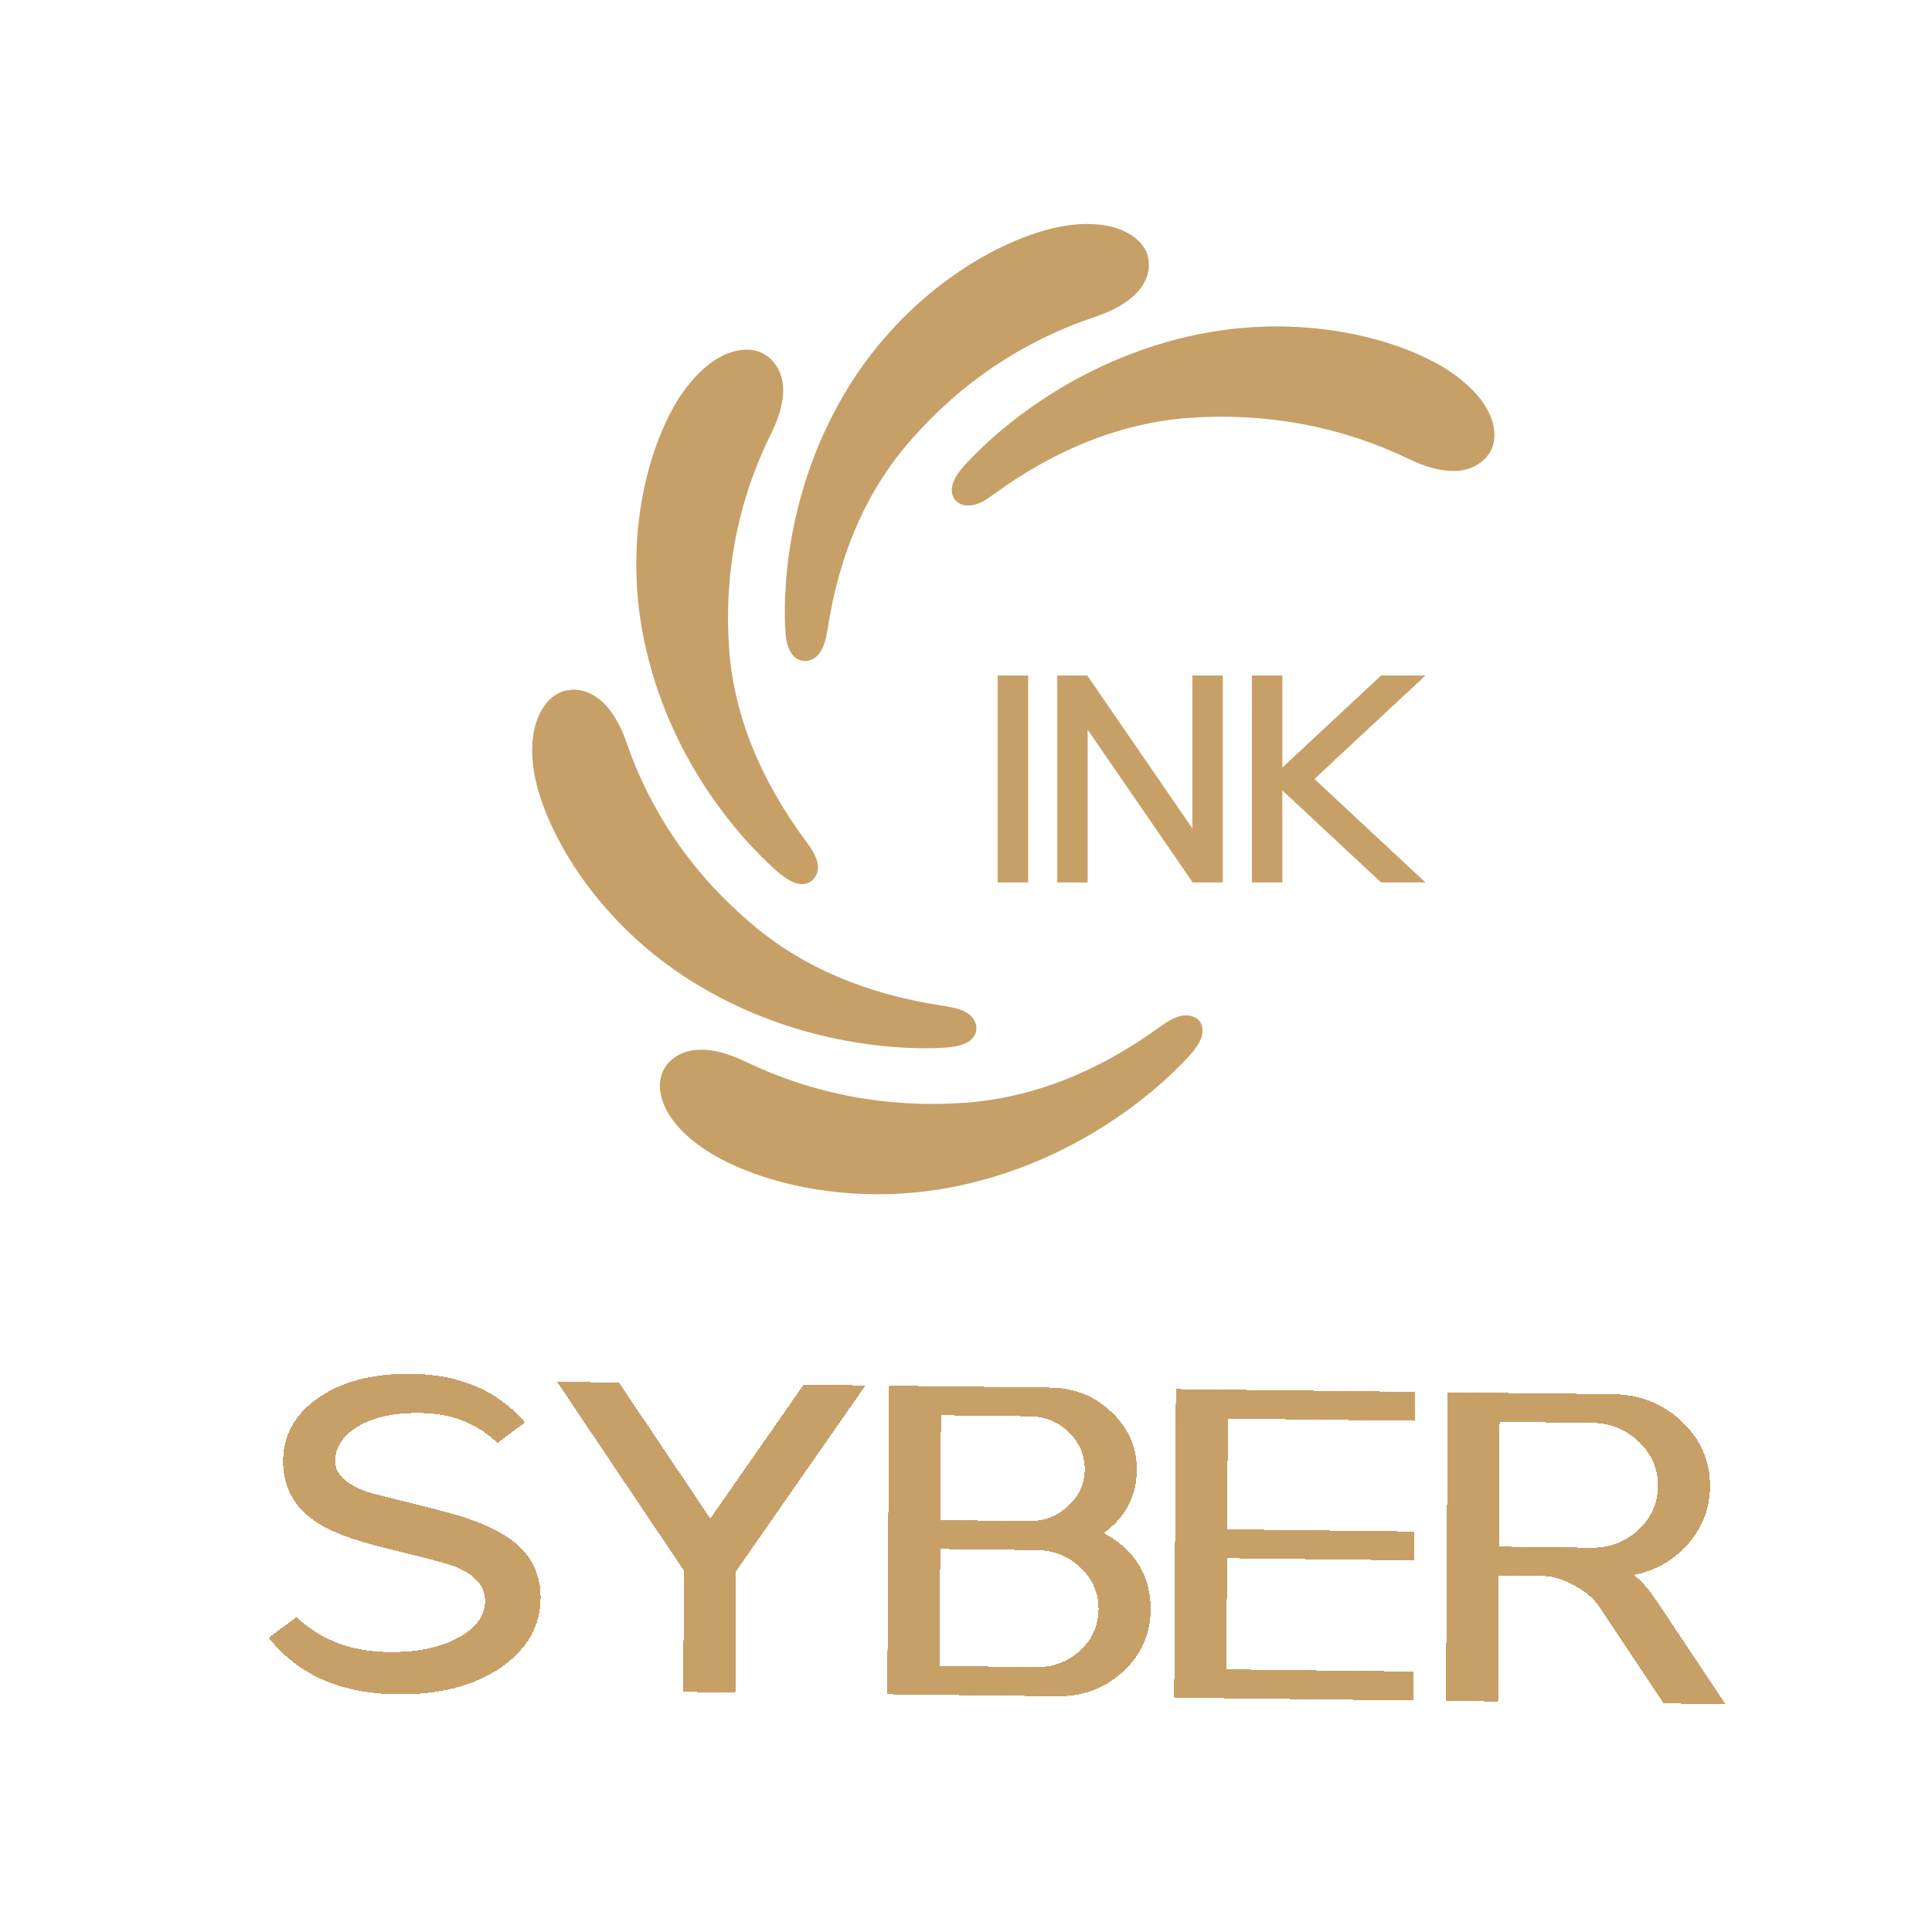
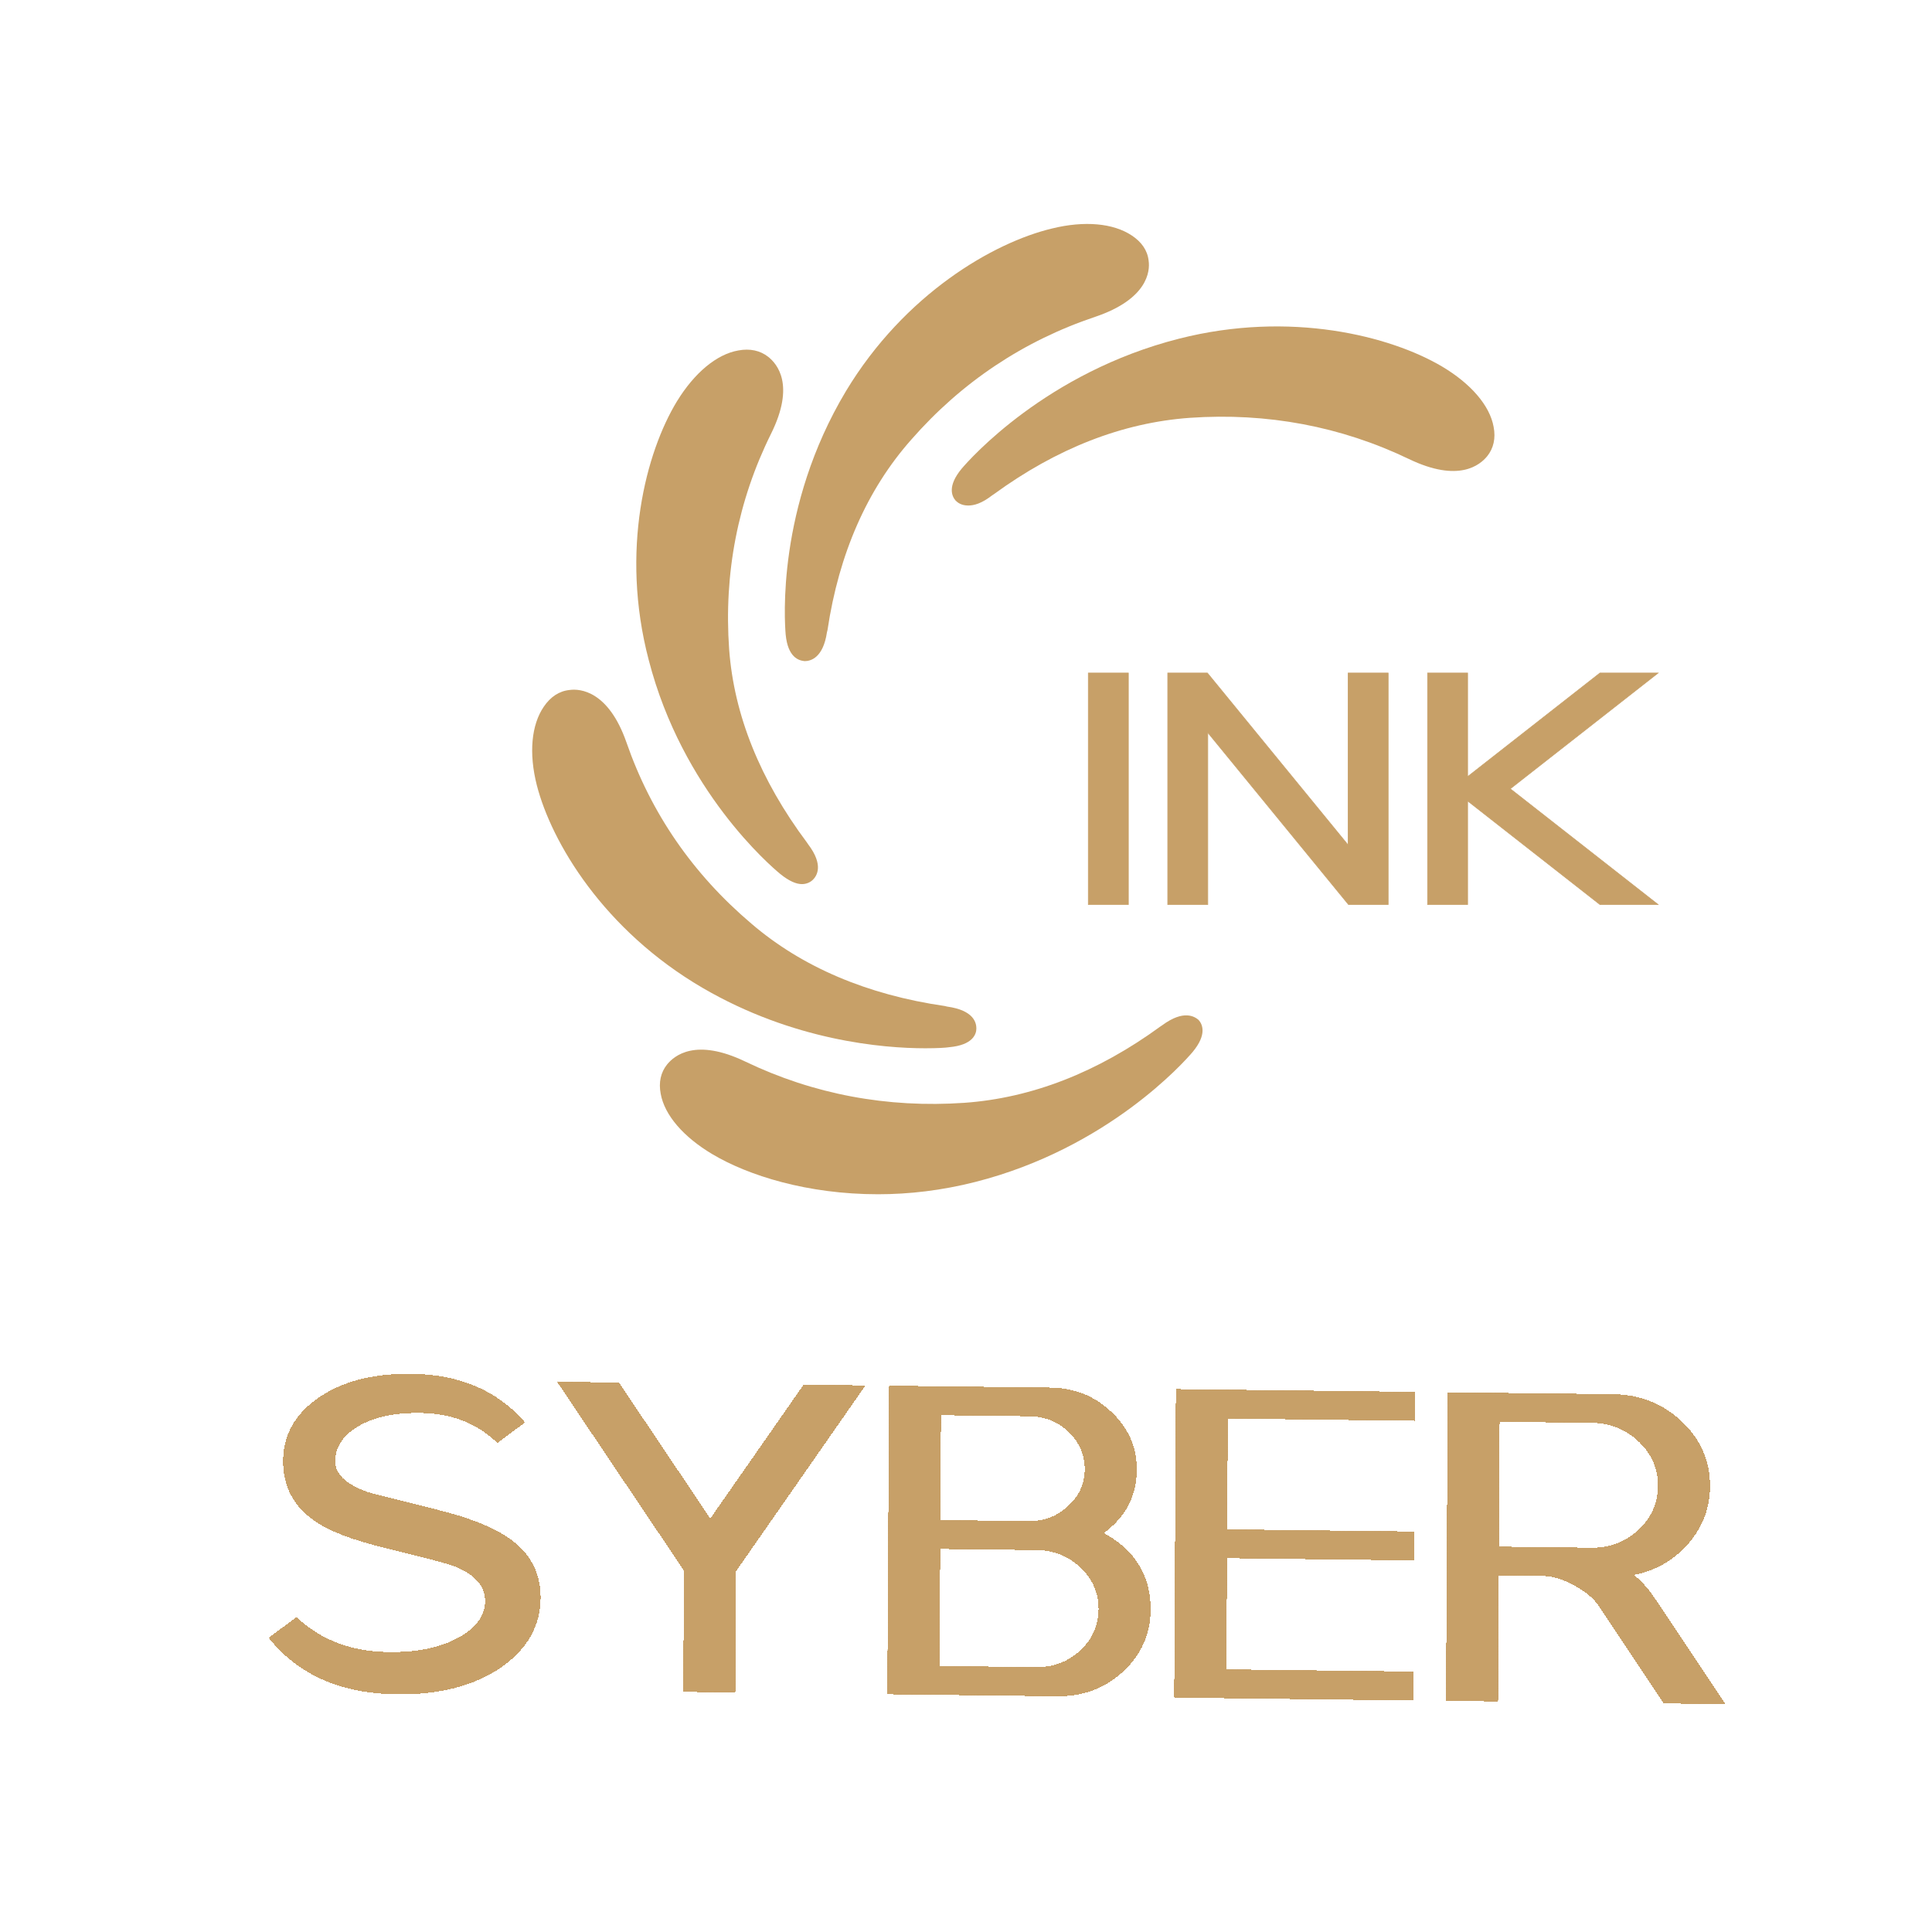
<svg xmlns="http://www.w3.org/2000/svg" id="svg_canvas" data-noselect="" viewBox="0 0 128 128" width="128" height="128" preserveAspectRatio="none" version="1.1">
  <defs id="defs2">
    <filter style="color-interpolation-filters:sRGB" id="filter2661" x="-0" y="-0.001" width="1.001" height="1.002">
      <feColorMatrix values="1 0 0 0 0 0 1 0 0 0 0 0 1 0 0 0 0 0 5 -1 " result="colormatrix" id="feColorMatrix2657" />
      <feComposite in2="colormatrix" operator="arithmetic" k2="1" result="fbSourceGraphic" id="feComposite2659" k1="0" k3="0" k4="0" />
      <feColorMatrix result="fbSourceGraphicAlpha" in="fbSourceGraphic" values="0 0 0 -1 0 0 0 0 -1 0 0 0 0 -1 0 0 0 0 1 0" id="feColorMatrix2681" />
      <feColorMatrix id="feColorMatrix2683" values="1 0 0 0 0 0 1 0 0 0 0 0 1 0 0 0 0 0 5 -1 " result="colormatrix" in="fbSourceGraphic" />
      <feComposite in2="colormatrix" id="feComposite2685" operator="arithmetic" k2="1" result="fbSourceGraphic" k1="0" k3="0" k4="0" />
      <feColorMatrix result="fbSourceGraphicAlpha" in="fbSourceGraphic" values="0 0 0 -1 0 0 0 0 -1 0 0 0 0 -1 0 0 0 0 1 0" id="feColorMatrix2705" />
      <feColorMatrix id="feColorMatrix2707" values="1 0 0 0 0 0 1 0 0 0 0 0 1 0 0 0 0 0 5 -1 " result="colormatrix" in="fbSourceGraphic" />
      <feComposite in2="colormatrix" id="feComposite2709" operator="arithmetic" k2="1" result="composite" k1="0" k3="0" k4="0" />
    </filter>
    <filter style="color-interpolation-filters:sRGB" id="filter2661-3" x="-0" y="-0.001" width="1.001" height="1.002">
      <feColorMatrix values="1 0 0 0 0 0 1 0 0 0 0 0 1 0 0 0 0 0 5 -1 " result="colormatrix" id="feColorMatrix2657-6" />
      <feComposite in2="colormatrix" operator="arithmetic" k2="1" result="fbSourceGraphic" id="feComposite2659-7" k1="0" k3="0" k4="0" />
      <feColorMatrix result="fbSourceGraphicAlpha" in="fbSourceGraphic" values="0 0 0 -1 0 0 0 0 -1 0 0 0 0 -1 0 0 0 0 1 0" id="feColorMatrix2681-5" />
      <feColorMatrix id="feColorMatrix2683-3" values="1 0 0 0 0 0 1 0 0 0 0 0 1 0 0 0 0 0 5 -1 " result="colormatrix" in="fbSourceGraphic" />
      <feComposite in2="colormatrix" id="feComposite2685-5" operator="arithmetic" k2="1" result="fbSourceGraphic" k1="0" k3="0" k4="0" />
      <feColorMatrix result="fbSourceGraphicAlpha" in="fbSourceGraphic" values="0 0 0 -1 0 0 0 0 -1 0 0 0 0 -1 0 0 0 0 1 0" id="feColorMatrix2705-6" />
      <feColorMatrix id="feColorMatrix2707-2" values="1 0 0 0 0 0 1 0 0 0 0 0 1 0 0 0 0 0 5 -1 " result="colormatrix" in="fbSourceGraphic" />
      <feComposite in2="colormatrix" id="feComposite2709-9" operator="arithmetic" k2="1" result="composite" k1="0" k3="0" k4="0" />
    </filter>
  </defs>
  <g id="g22" transform="matrix(0.624417,0,0,1.219469,42.60635,-94.00442)">
    <g id="g4156" transform="matrix(0.6045951,0,0,0.3046723,-11.85308,89.21146)">
      <svg version="1.1" id="图层_1" x="0px" y="0px" viewBox="0 0 177.3 181.7" xml:space="preserve" width="169.061" height="173.257" class="style-removed" preserveAspectRatio="none" data-parent="shape_1GlShPgHKN">
        <g id="g19">
          <path d="m 45.8,121.7 c 1.7,1.4 3,1.9 4,1.9 0.9,0 1.6,-0.4 2,-0.8 0.7,-0.7 2.1,-2.7 -0.9,-6.7 l -0.2,-0.3 C 42.1,104.1 37.3,92 36.4,79.7 35.4,65.5 38,51.9 44.1,39.4 48.6,30.2 45.2,26.3 43.6,25 c -1.5,-1.2 -3.4,-1.6 -5.5,-1.2 -4,0.7 -8.1,4.2 -11.3,9.5 -5.7,9.5 -10.5,27.9 -5.2,48.4 6.2,24.4 22.4,38.5 24.2,40 z" fill="#c7a068" stroke-width="0" id="path9" />
          <path d="m 72.5,154.3 c 2.3,0 3.8,-0.1 4.4,-0.2 4.3,-0.4 5,-2.4 5,-3.5 0,-1 -0.4,-3.4 -5.4,-4.1 l -0.4,-0.1 C 61.8,144.3 49.8,139.1 40.5,131 29.7,121.7 22,110.3 17.5,97.1 14.2,87.5 9,87 7,87.3 5.1,87.5 3.5,88.6 2.3,90.4 0,93.8 -0.5,99.1 1,105.1 c 2.7,10.7 12.3,27.1 30.5,37.9 16.7,9.9 33.2,11.3 41,11.3 z" fill="#c7a068" stroke-width="0" id="path11" />
          <path d="m 116.1,150 -0.3,0.2 c -11.6,8.6 -23.7,13.4 -36.1,14.3 -14.2,1 -27.8,-1.6 -40.3,-7.7 -9.2,-4.5 -13.1,-1.1 -14.4,0.5 v 0 c -1.2,1.5 -1.6,3.4 -1.2,5.5 0.7,4 4.2,8.1 9.5,11.3 6.6,4 17.5,7.5 30.5,7.5 5.7,0 11.7,-0.7 17.9,-2.3 24.4,-6.3 38.5,-22.5 40,-24.3 2.7,-3.3 1.8,-5.2 1.1,-6 -0.7,-0.6 -2.7,-2 -6.7,1 z" fill="#c7a068" stroke-width="0" id="path13" />
          <path d="m 177.1,38.1 c -0.7,-4 -4.2,-8.1 -9.5,-11.3 -9.5,-5.7 -27.9,-10.5 -48.4,-5.2 -24.4,6.3 -38.5,22.5 -40,24.3 -2.7,3.3 -1.8,5.2 -1.1,6 0.4,0.4 1.1,0.9 2.3,0.9 1.1,0 2.5,-0.4 4.4,-1.9 l 0.3,-0.2 c 11.6,-8.6 23.7,-13.4 36.1,-14.3 14.2,-1 27.8,1.6 40.3,7.7 9.2,4.5 13.1,1.1 14.4,-0.5 v 0 c 1.2,-1.5 1.6,-3.4 1.2,-5.5 z" fill="#c7a068" stroke-width="0" id="path15" />
          <path d="m 50.3,81.9 c 0,0 0.1,0 0,0 1.1,0 3.4,-0.6 4.1,-5.4 l 0.1,-0.4 C 56.6,61.8 61.8,49.8 69.9,40.5 79.2,29.7 90.6,22 103.8,17.5 113.4,14.2 113.9,9 113.6,7 113.4,5.1 112.3,3.5 110.5,2.3 107.1,0 101.8,-0.5 95.8,1 85.1,3.6 68.7,13.2 57.9,31.4 45.1,53.1 46.6,74.5 46.8,76.9 c 0.4,4.3 2.4,4.9 3.5,5 z" fill="#c7a068" stroke-width="0" id="path17" />
        </g>
      </svg>
    </g>
  </g>
-   <g id="g37" transform="matrix(0.9644171,0,0,1.790412,39.86641,-34.79637)">
+   <g id="g37" transform="matrix(1.287033,0,0,2.007631,37.07961,-44.62936)">
    <svg version="1.1" width="115.08" height="151.12" viewBox="0 0 115.08 151.12" data-parent="shape_dAo2NnXjl4" id="svg35">
      <g data-width="30.986025390625" transform="matrix(0.9858113,0,0,0.5213222,26.19851,10.56327)" id="g33">
        <path d="M 3.12,-2.42 V -17.08 H 1.03 v 14.66 z" transform="translate(0,82.06)" fill="#c7a068" stroke="#c7a068" stroke-width="0.035" data-glyph-w="4.1465234375" data-glyph-h="21.90267578125" data-glyph-ascender="17.6124609375" data-glyph-descender="-4.29021484375" id="path27" />
        <path d="M 3.1,-17.08 H 1.03 v 14.66 h 2.09 v -10.89 l 7.35,10.89 h 2.07 v -14.66 h -2.09 v 10.89 z" transform="translate(4.146523,82.06)" fill="#c7a068" stroke="#c7a068" stroke-width="0.035" data-glyph-w="13.56857421875" data-glyph-h="21.90267578125" data-glyph-ascender="17.6124609375" data-glyph-descender="-4.29021484375" id="path29" />
        <path d="m 3.12,-8.98 6.91,6.56 h 3.04 l -7.72,-7.33 7.72,-7.33 h -3.04 l -6.91,6.56 v -6.56 H 1.03 v 14.66 h 2.09 z" transform="translate(17.7151,82.06)" fill="#c7a068" stroke="#c7a068" stroke-width="0.035" data-glyph-w="13.270927734375" data-glyph-h="21.90267578125" data-glyph-ascender="17.6124609375" data-glyph-descender="-4.29021484375" id="path31" />
      </g>
    </svg>
  </g>
  <g id="g56" transform="matrix(0.3513785,0.00391773,-0.00184599,0.3120361,-14.89171,64.05921)" style="filter:url(#filter2661-3)">
    <svg version="1.1" width="562.24" height="543.36" viewBox="0 0 562.24 543.36" data-parent="shape_lqIjDNFO7J" id="svg54">
      <g data-width="259.8112890625" transform="matrix(1.068501,7.5635911e-4,3.1648685e-4,1.128739,92.2258,-188.5768)" id="g52">
        <path d="m 49.22,-15.57 q 0,7.82 -6.72,12.99 v 0 Q 35.42,2.8 24.06,2.8 v 0 Q 9.3,2.8 1.48,-7.45 v 0 l 4.79,-3.84 q 6.42,6.35 16.31,6.35 v 0 q 7.75,0 12.54,-3.03 v 0 q 4.5,-2.8 4.5,-6.86 v 0 q 0,-4.28 -5.53,-6.57 v 0 q -1.84,-0.74 -12.32,-3.32 v 0 q -8.49,-2.07 -12.32,-4.87 v 0 Q 3.84,-33.57 3.84,-40.81 v 0 q 0,-7.08 5.9,-11.65 v 0 q 6.27,-4.87 16.6,-4.87 v 0 q 12.62,0 19.93,8.78 v 0 l -4.73,3.83 q -5.38,-5.46 -13.65,-5.46 v 0 q -6.86,0 -11.07,2.73 v 0 q -3.98,2.66 -3.98,6.64 v 0 q 0,3.62 5.68,5.76 v 0 q 0.81,0.3 12.55,3.25 v 0 q 8.41,2.14 12.47,5.09 v 0 q 5.68,4.06 5.68,11.14 z" transform="translate(0,299.68)" fill="#c7a068" stroke="#c7a068" stroke-width="0.126" data-glyph-w="50.6930859375" data-glyph-h="73.7890625" data-glyph-ascender="64.934375" data-glyph-descender="-8.8546875" id="path42" />
        <path d="M 23.98,-21.03 V 1.7 h 9 V -21.03 L 55.56,-56.15 H 44.86 L 28.48,-30.7 12.18,-56.15 H 1.48 Z" transform="translate(50.69309,299.68)" fill="#c7a068" stroke="#c7a068" stroke-width="0.126" data-glyph-w="57.038945312500005" data-glyph-h="73.7890625" data-glyph-ascender="64.934375" data-glyph-descender="-8.8546875" id="path44" />
        <path d="M 2.95,-56.15 V 1.7 h 29.89 q 6.78,0 11.58,-4.8 v 0 q 4.72,-4.8 4.72,-11.58 v 0 q 0,-9.6 -8.41,-14.32 v 0 q 5.83,-4.57 5.83,-11.95 v 0 q 0,-6.35 -4.5,-10.78 v 0 q -4.43,-4.42 -10.7,-4.42 v 0 z m 9,30.4 h 17.12 q 4.58,0 7.82,3.24 v 0 q 3.25,3.25 3.25,7.83 v 0 q 0,4.64 -3.25,7.89 v 0 q -3.24,3.25 -7.82,3.25 v 0 H 11.95 Z M 27.6,-30.99 H 11.95 V -50.91 H 27.6 q 4.13,0 7.01,2.87 v 0 q 2.95,2.95 2.95,7.09 v 0 q 0,4.13 -2.95,7.01 v 0 q -2.88,2.95 -7.01,2.95 z" transform="translate(107.732,299.68)" fill="#c7a068" stroke="#c7a068" stroke-width="0.126" data-glyph-w="50.619296875" data-glyph-h="73.7890625" data-glyph-ascender="64.934375" data-glyph-descender="-8.8546875" id="path46" />
        <path d="M 45.01,1.7 H 2.95 v -57.85 h 42.06 v 5.24 H 11.95 v 21.03 h 33.06 v 5.23 H 11.95 v 21.11 h 33.06 z" transform="translate(158.3513,299.68)" fill="#c7a068" stroke="#c7a068" stroke-width="0.126" data-glyph-w="47.962890625" data-glyph-h="73.7890625" data-glyph-ascender="64.934375" data-glyph-descender="-8.8546875" id="path48" />
        <path d="M 2.95,-56.15 V 1.7 h 9 v -23.69 h 8.12 q 2.21,0 5.17,1.62 v 0 q 3.24,1.78 4.64,4.06 v 0 L 41.32,1.7 h 10.7 L 39.55,-17.86 q -1.55,-2.51 -3.84,-4.5 v 0 q 5.83,-1.25 9.6,-5.9 v 0 q 3.83,-4.72 3.83,-10.85 v 0 q 0,-7.08 -4.94,-12.03 v 0 q -5.02,-5.01 -12.1,-5.01 v 0 z m 25.39,28.92 H 11.95 v -23.68 h 16.39 q 4.87,0 8.33,3.46 v 0 q 3.47,3.47 3.47,8.34 v 0 q 0,4.95 -3.47,8.41 v 0 q -3.46,3.47 -8.33,3.47 z" transform="translate(206.3142,299.68)" fill="#c7a068" stroke="#c7a068" stroke-width="0.126" data-glyph-w="53.4970703125" data-glyph-h="73.7890625" data-glyph-ascender="64.934375" data-glyph-descender="-8.8546875" id="path50" />
      </g>
    </svg>
  </g>
</svg>
